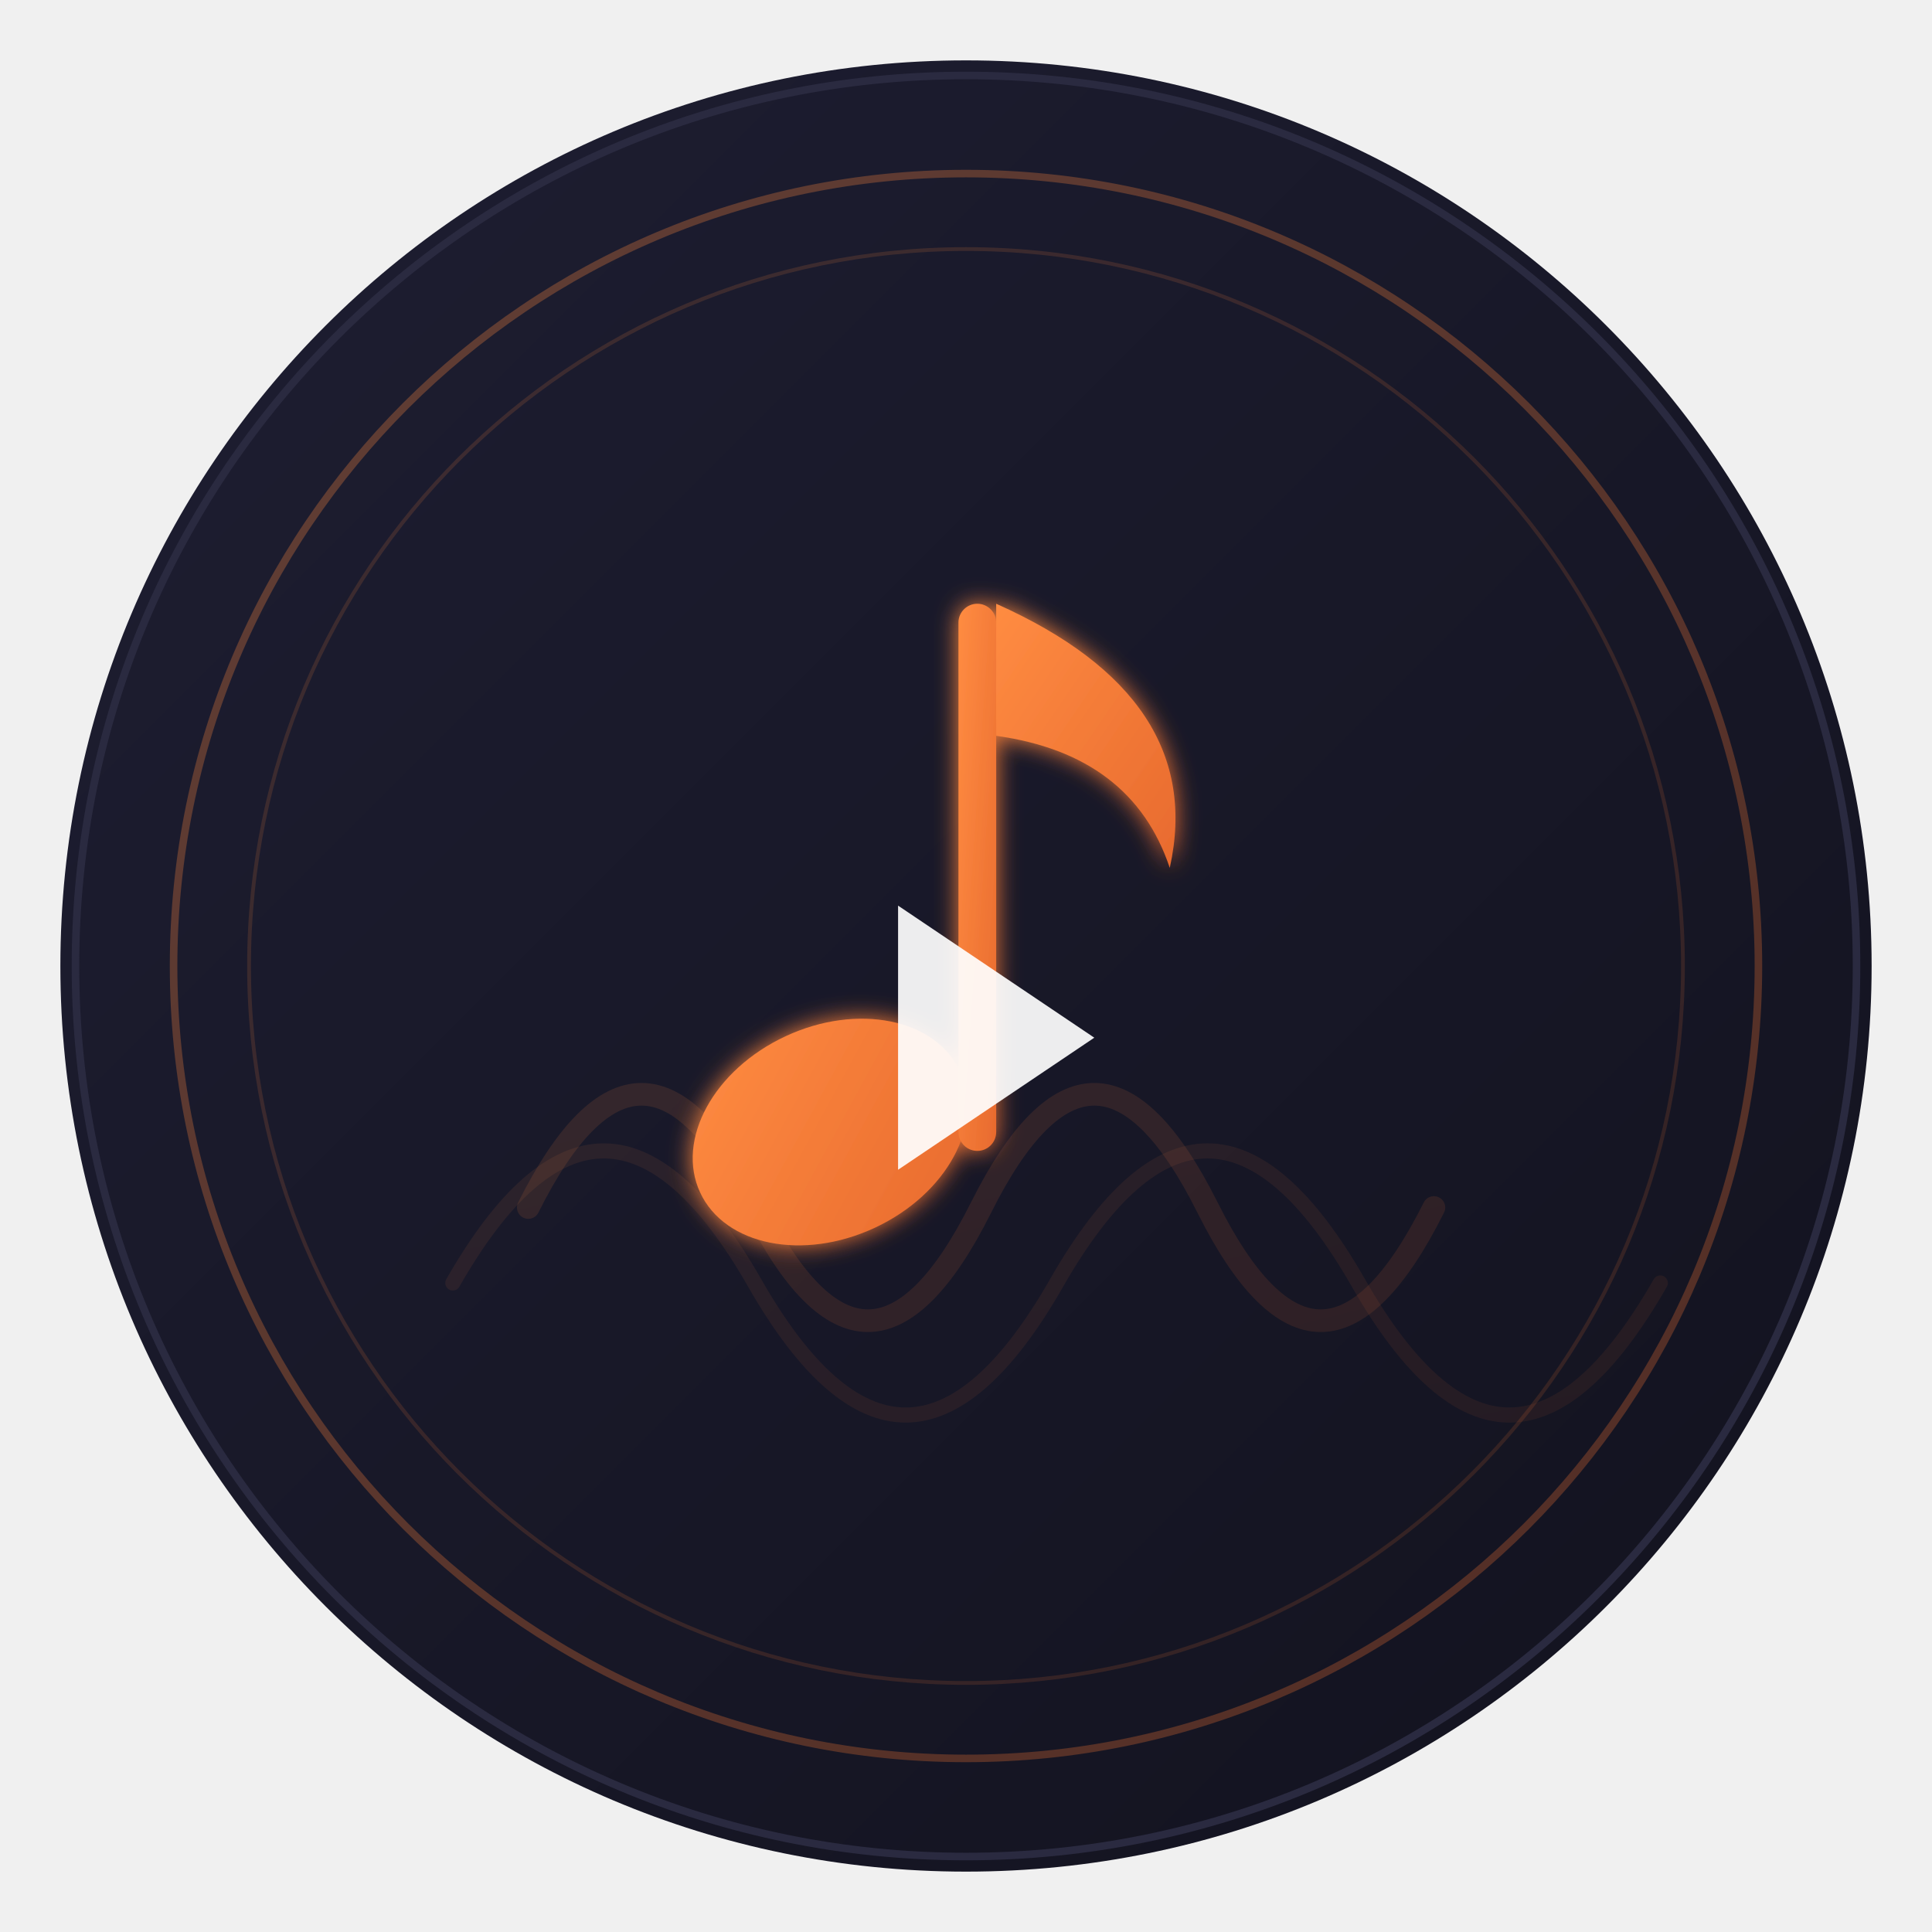
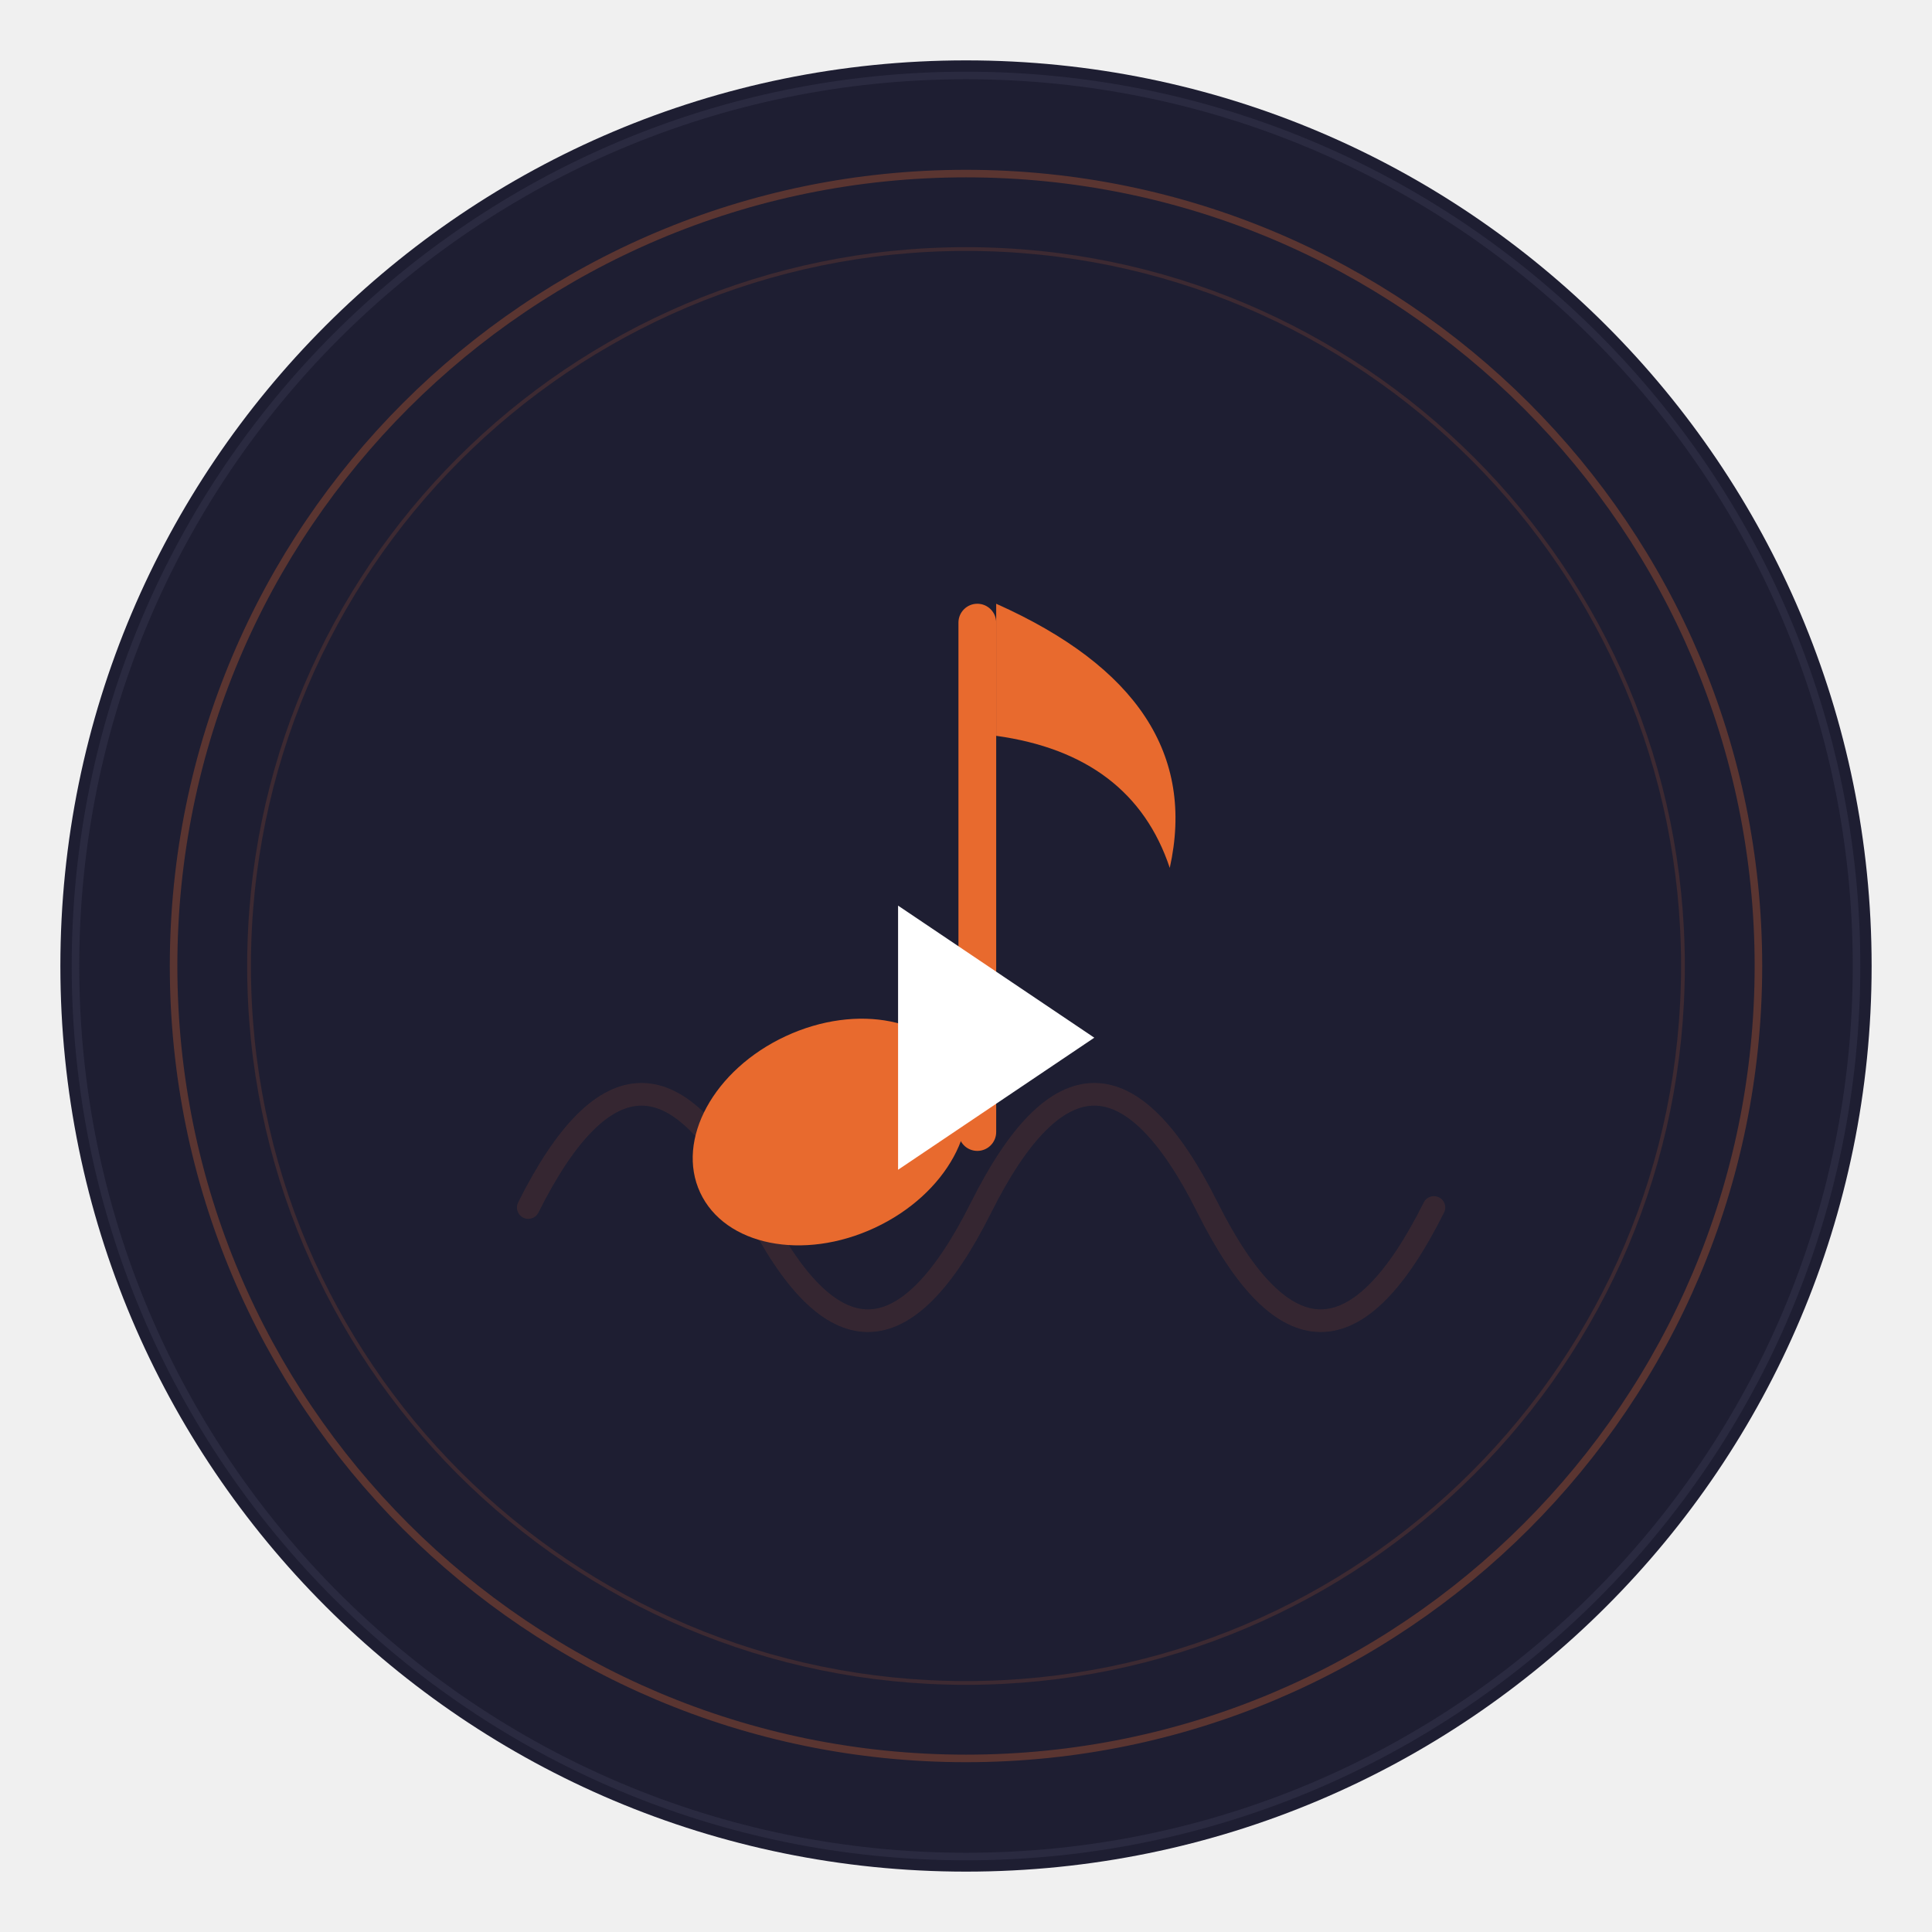
<svg xmlns="http://www.w3.org/2000/svg" viewBox="0 0 512 512" width="512" height="512">
-   <defs>
-     <linearGradient id="bg" x1="0%" y1="0%" x2="100%" y2="100%">
-       <stop offset="0%" stop-color="#1e1e32" />
-       <stop offset="100%" stop-color="#12121e" />
-     </linearGradient>
-     <linearGradient id="orange" x1="0%" y1="0%" x2="100%" y2="100%">
-       <stop offset="0%" stop-color="#ff8c42" />
-       <stop offset="100%" stop-color="#e86a2e" />
-     </linearGradient>
-     <filter id="glow">
-       <feGaussianBlur stdDeviation="3" result="blur" />
-       <feMerge>
-         <feMergeNode in="blur" />
-         <feMergeNode in="SourceGraphic" />
-       </feMerge>
-     </filter>
-     <clipPath id="circle-clip">
-       <circle cx="256" cy="256" r="236" />
-     </clipPath>
-   </defs>
-   <circle cx="256" cy="256" r="240" fill="url(#bg)" />
+   <circle cx="256" cy="256" r="240" fill="#1e1e32" />
  <circle cx="256" cy="256" r="236" fill="none" stroke="#2a2a40" stroke-width="2" />
-   <circle cx="256" cy="256" r="210" fill="none" stroke="url(#orange)" stroke-width="2" opacity="0.3" />
-   <circle cx="256" cy="256" r="190" fill="none" stroke="url(#orange)" stroke-width="1" opacity="0.15" />
-   <g clip-path="url(#circle-clip)">
-     <path d="M140 320 Q170 260 200 320 Q230 380 260 320 Q290 260 320 320 Q350 380 380 320" stroke="url(#orange)" stroke-width="6" fill="none" stroke-linecap="round" opacity="0.12" />
-     <path d="M120 340 Q160 270 200 340 Q240 410 280 340 Q320 270 360 340 Q400 410 440 340" stroke="url(#orange)" stroke-width="4" fill="none" stroke-linecap="round" opacity="0.08" />
-   </g>
-   <g filter="url(#glow)">
-     <ellipse cx="220" cy="300" rx="38" ry="28" fill="url(#orange)" transform="rotate(-25 220 300)" />
-     <rect x="254" y="160" width="10" height="145" rx="5" fill="url(#orange)" />
-     <path d="M264 160 Q320 185 310 230 Q300 200 264 195 Z" fill="url(#orange)" />
-   </g>
-   <g opacity="0.92">
-     <polygon points="238,240 238,310 290,275" fill="white" />
-   </g>
+   <circle cx="256" cy="256" r="210" fill="none" stroke="#e86a2e" stroke-width="2" opacity="0.3" />
+   <circle cx="256" cy="256" r="190" fill="none" stroke="#e86a2e" stroke-width="1" opacity="0.15" />
+   <path d="M140 320 Q170 260 200 320 Q230 380 260 320 Q290 260 320 320 Q350 380 380 320" stroke="#e86a2e" stroke-width="6" fill="none" stroke-linecap="round" opacity="0.12" />
+   <ellipse cx="220" cy="300" rx="38" ry="28" fill="#e86a2e" transform="rotate(-25 220 300)" />
+   <rect x="254" y="160" width="10" height="145" rx="5" fill="#e86a2e" />
+   <path d="M264 160 Q320 185 310 230 Q300 200 264 195 Z" fill="#e86a2e" />
+   <polygon points="238,240 238,310 290,275" fill="white" />
</svg>
